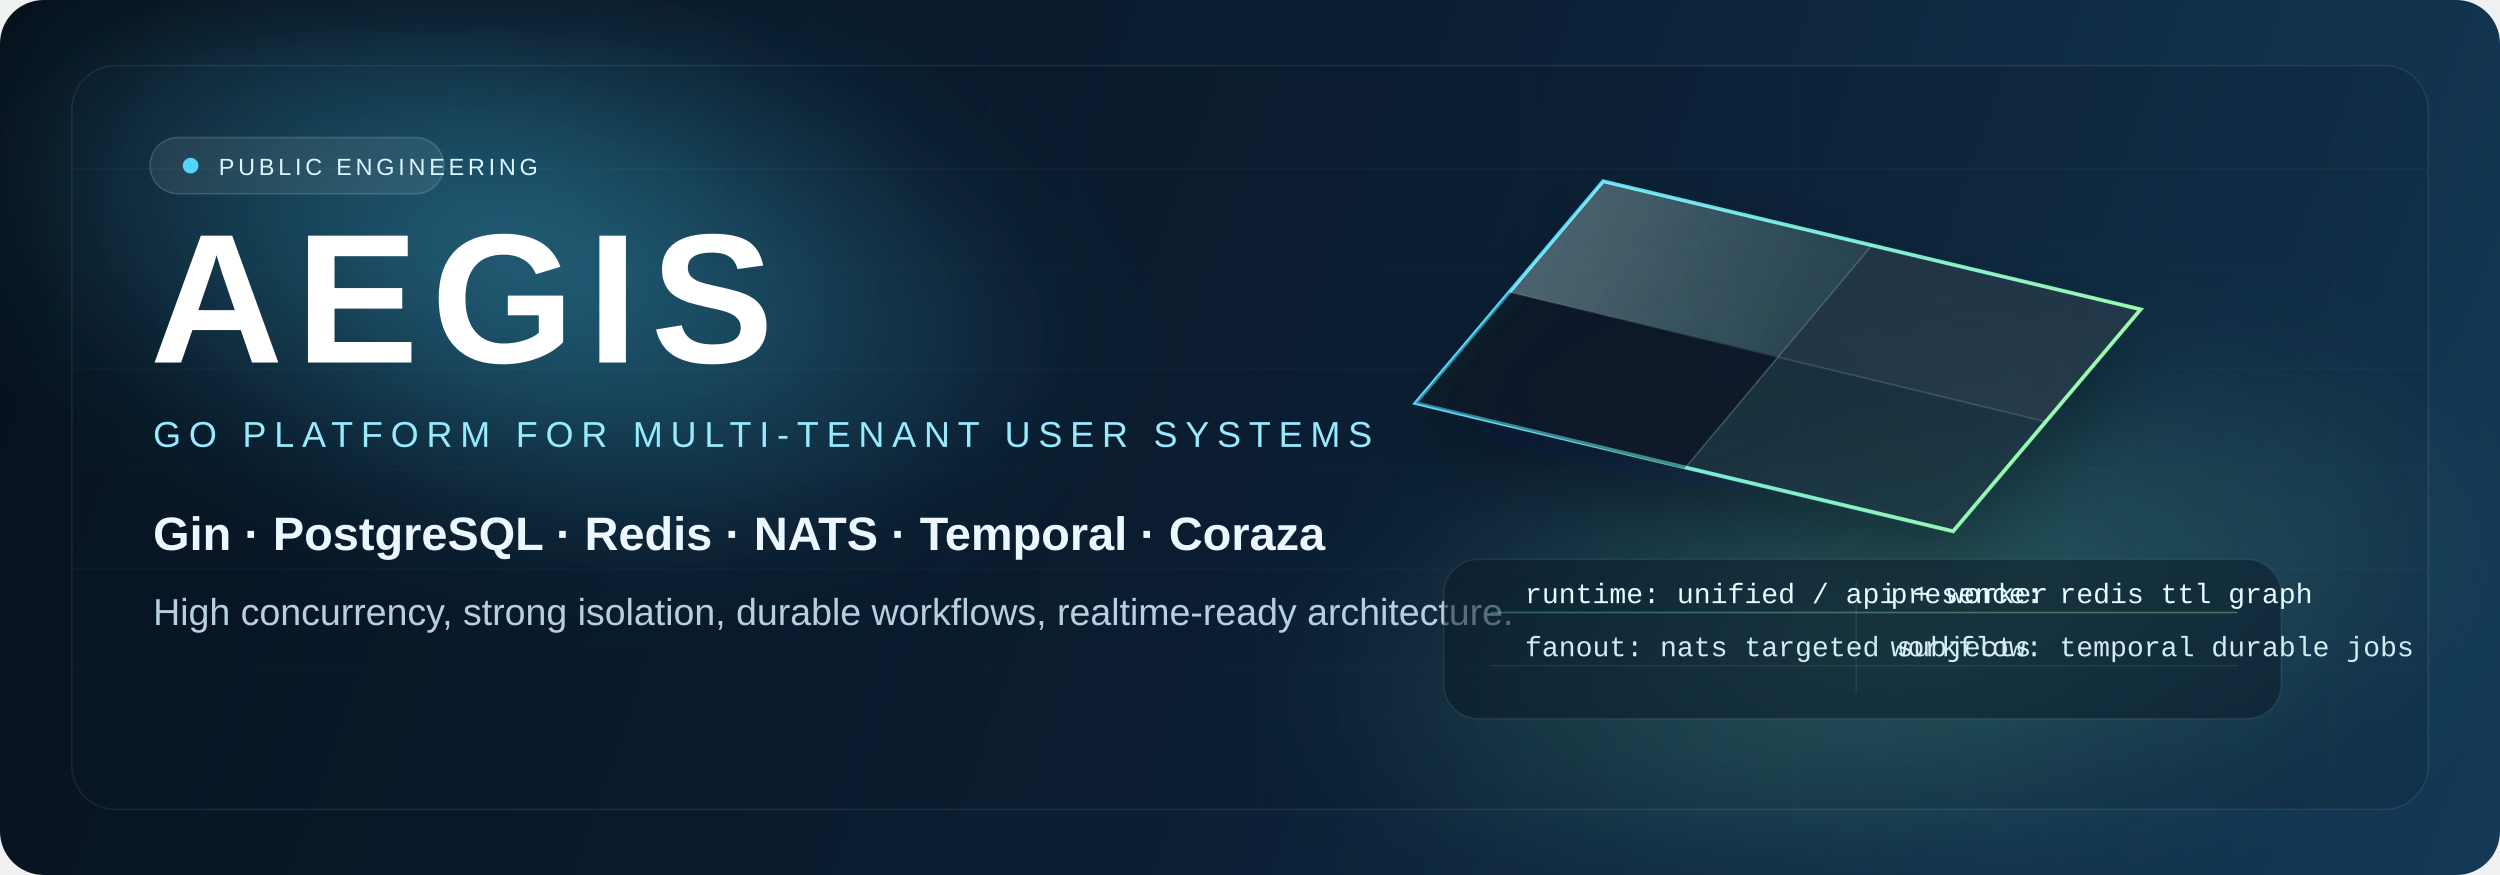
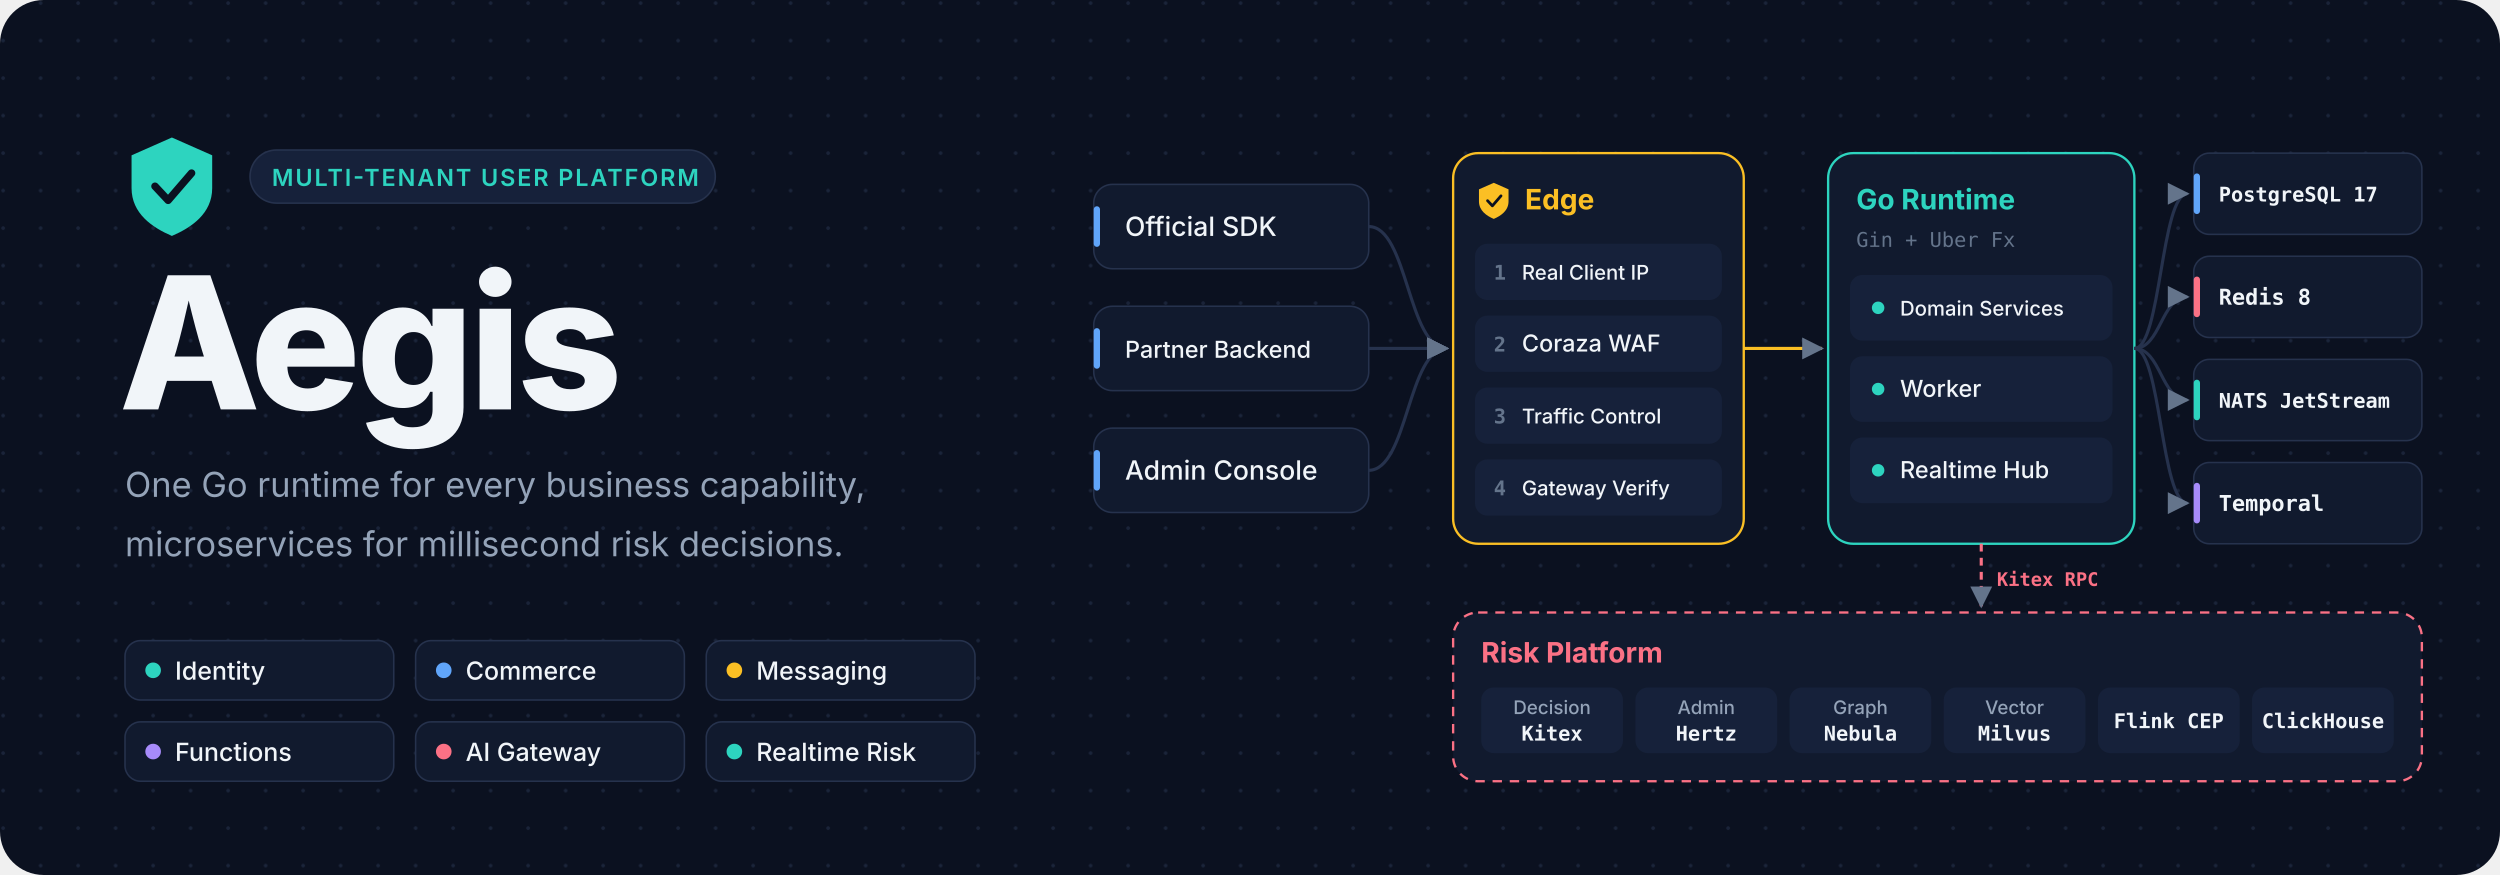
- <svg xmlns="http://www.w3.org/2000/svg" width="1600" height="560" viewBox="0 0 1600 560" fill="none">
+ <svg xmlns="http://www.w3.org/2000/svg" width="1600" height="560" viewBox="0 0 1600 560" fill="none" role="img" aria-label="Aegis" xml:lang="en">
  <defs>
-     <linearGradient id="bg" x1="0" y1="0" x2="1600" y2="560" gradientUnits="userSpaceOnUse">
-       <stop stop-color="#07111D" />
-       <stop offset="0.5" stop-color="#0B1E33" />
-       <stop offset="1" stop-color="#143A57" />
-     </linearGradient>
-     <radialGradient id="mistA" cx="0" cy="0" r="1" gradientUnits="userSpaceOnUse" gradientTransform="translate(334 164) rotate(15) scale(374 194)">
-       <stop stop-color="#46D8FF" stop-opacity="0.42" />
-       <stop offset="1" stop-color="#46D8FF" stop-opacity="0" />
-     </radialGradient>
-     <radialGradient id="mistB" cx="0" cy="0" r="1" gradientUnits="userSpaceOnUse" gradientTransform="translate(1220 394) rotate(-12) scale(418 186)">
-       <stop stop-color="#80FFBF" stop-opacity="0.24" />
-       <stop offset="1" stop-color="#80FFBF" stop-opacity="0" />
-     </radialGradient>
-     <linearGradient id="beam" x1="980" y1="106" x2="1372" y2="336" gradientUnits="userSpaceOnUse">
-       <stop stop-color="#53D9FF" />
-       <stop offset="1" stop-color="#A5FF9A" />
-     </linearGradient>
-     <linearGradient id="surface" x1="978" y1="122" x2="1306" y2="290" gradientUnits="userSpaceOnUse">
-       <stop stop-color="#DFFFFF" stop-opacity="0.32" />
-       <stop offset="1" stop-color="#9BFFF0" stop-opacity="0.04" />
-     </linearGradient>
-     <filter id="blur" x="-24%" y="-24%" width="150%" height="150%">
-       <feGaussianBlur stdDeviation="40" />
-     </filter>
-     <filter id="shadow" x="-20%" y="-20%" width="150%" height="150%">
-       <feDropShadow dx="0" dy="22" stdDeviation="24" flood-color="#02101B" flood-opacity="0.46" />
-     </filter>
+     <pattern id="dots" width="24" height="24" patternUnits="userSpaceOnUse">
+       <circle cx="2" cy="2" r="1.2" fill="#26324D" />
+     </pattern>
+     <marker id="arrow" viewBox="0 0 10 10" refX="9" refY="5" markerWidth="7" markerHeight="7" orient="auto-start-reverse">
+       <path d="M0 0 L10 5 L0 10 Z" fill="#64748B" />
+     </marker>
  </defs>
-   <rect width="1600" height="560" rx="28" fill="url(#bg)" />
-   <rect x="46" y="42" width="1508" height="476" rx="28" fill="#0A1929" fill-opacity="0.22" stroke="white" stroke-opacity="0.08" />
-   <g opacity="0.18">
-     <path d="M46 108H1554" stroke="white" stroke-opacity="0.16" />
-     <path d="M46 172H1554" stroke="white" stroke-opacity="0.08" />
-     <path d="M46 236H1554" stroke="white" stroke-opacity="0.1" />
-     <path d="M46 300H1554" stroke="white" stroke-opacity="0.08" />
-     <path d="M46 364H1554" stroke="white" stroke-opacity="0.1" />
-     <path d="M46 428H1554" stroke="white" stroke-opacity="0.08" />
-     <path d="M118 42V518" stroke="white" stroke-opacity="0.05" />
-     <path d="M290 42V518" stroke="white" stroke-opacity="0.05" />
-     <path d="M462 42V518" stroke="white" stroke-opacity="0.05" />
-     <path d="M634 42V518" stroke="white" stroke-opacity="0.05" />
-     <path d="M806 42V518" stroke="white" stroke-opacity="0.05" />
-     <path d="M978 42V518" stroke="white" stroke-opacity="0.05" />
-     <path d="M1150 42V518" stroke="white" stroke-opacity="0.05" />
-     <path d="M1322 42V518" stroke="white" stroke-opacity="0.05" />
-     <path d="M1494 42V518" stroke="white" stroke-opacity="0.05" />
-   </g>
-   <g filter="url(#blur)">
-     <ellipse cx="334" cy="164" rx="374" ry="194" fill="url(#mistA)" />
-     <ellipse cx="1220" cy="394" rx="418" ry="186" fill="url(#mistB)" />
-   </g>
-   <g>
-     <rect x="96" y="88" width="188" height="36" rx="18" fill="white" fill-opacity="0.08" stroke="white" stroke-opacity="0.16" />
-     <circle cx="122" cy="106" r="5" fill="#52D5FF" />
-     <text x="140" y="112" fill="#DDF7FF" font-family="Segoe UI, Arial, sans-serif" font-size="15" letter-spacing="2.4">PUBLIC ENGINEERING</text>
-   </g>
-   <g>
-     <text x="96" y="232" fill="white" font-family="Segoe UI, Arial, sans-serif" font-size="118" font-weight="700" letter-spacing="8">AEGIS</text>
-     <text x="98" y="286" fill="#98EBFF" font-family="Segoe UI, Arial, sans-serif" font-size="23" letter-spacing="5">GO PLATFORM FOR MULTI-TENANT USER SYSTEMS</text>
-     <text x="98" y="352" fill="#ECF7FF" font-family="Segoe UI, Arial, sans-serif" font-size="30" font-weight="600">Gin · PostgreSQL · Redis · NATS · Temporal · Coraza</text>
-     <text x="98" y="400" fill="#B7CFDF" font-family="Segoe UI, Arial, sans-serif" font-size="24">High concurrency, strong isolation, durable workflows, realtime-ready architecture.</text>
-   </g>
-   <g filter="url(#shadow)">
-     <path d="M1026 116L1370 198L1250 340L906 258L1026 116Z" fill="#0A1C2C" fill-opacity="0.58" stroke="url(#beam)" stroke-width="2.4" />
-     <path d="M1026 116L1198 157L1138 228L966 187L1026 116Z" fill="url(#surface)" />
-     <path d="M1198 157L1370 198L1310 270L1138 228L1198 157Z" fill="#E9FFFF" fill-opacity="0.1" />
-     <path d="M966 187L1138 228L1078 300L906 258L966 187Z" fill="#071726" fill-opacity="0.44" />
-     <path d="M1138 228L1310 270L1250 340L1078 300L1138 228Z" fill="#C3FFF0" fill-opacity="0.08" />
-     <path d="M1198 157L1078 300" stroke="white" stroke-opacity="0.18" />
-     <path d="M966 187L1310 270" stroke="white" stroke-opacity="0.14" />
-   </g>
-   <g>
-     <rect x="924" y="358" width="536" height="102" rx="22" fill="#0B1A2A" fill-opacity="0.54" stroke="white" stroke-opacity="0.08" />
-     <path d="M954 392H1432" stroke="url(#beam)" stroke-opacity="0.34" />
-     <path d="M954 426H1432" stroke="white" stroke-opacity="0.08" />
-     <path d="M1188 372V444" stroke="white" stroke-opacity="0.08" />
-     <text x="976" y="386" fill="#E6FBFF" font-family="Consolas, 'Courier New', monospace" font-size="18">runtime: unified / api + worker</text>
-     <text x="1210" y="386" fill="#E6FBFF" font-family="Consolas, 'Courier New', monospace" font-size="18">presence: redis ttl graph</text>
-     <text x="976" y="420" fill="#D2ECF5" font-family="Consolas, 'Courier New', monospace" font-size="18">fanout: nats targeted subjects</text>
-     <text x="1210" y="420" fill="#D2ECF5" font-family="Consolas, 'Courier New', monospace" font-size="18">workflow: temporal durable jobs</text>
-   </g>
+   <rect x="0.0" y="0.0" width="1600.0" height="560.0" rx="28" fill="#0B1120" />
+   <rect x="0" y="0" width="1600" height="560" rx="28" fill="url(#dots)" opacity="0.55" />
+   <path d="M110 88 L135.8 99.4 L135.8 120.4 C135.8 136.6 122.6 145.6 110 151.0 C97.4 145.6 84.2 136.6 84.2 120.4 L84.2 99.4 Z" fill="#2DD4BF" />
+   <path d="M99.2 119.2 L107.6 128.2 L122.6 110.8" stroke="#0B1120" stroke-width="4.8" stroke-linecap="round" stroke-linejoin="round" fill="none" />
+   <rect x="160.0" y="96.0" width="297.8" height="34.0" rx="17" fill="#16213A" stroke="#26324D" stroke-width="1" />
+   <text x="174.0" y="119.0" font-family="Inter, 'PingFang SC', 'Hiragino Sans', 'Noto Sans CJK SC', 'Microsoft YaHei', 'Segoe UI', sans-serif" font-size="15" font-weight="600" fill="#2DD4BF" text-anchor="start" letter-spacing="1.2">MULTI-TENANT USER PLATFORM</text>
+   <text x="76.0" y="262.0" font-family="Inter, 'PingFang SC', 'Hiragino Sans', 'Noto Sans CJK SC', 'Microsoft YaHei', 'Segoe UI', sans-serif" font-size="118" font-weight="800" fill="#F1F5F9" text-anchor="start" letter-spacing="-3">Aegis</text>
+   <text x="80.0" y="318.0" font-family="Inter, 'PingFang SC', 'Hiragino Sans', 'Noto Sans CJK SC', 'Microsoft YaHei', 'Segoe UI', sans-serif" font-size="22" font-weight="400" fill="#94A3B8" text-anchor="start">One Go runtime for every business capability,</text>
+   <text x="80.0" y="356.0" font-family="Inter, 'PingFang SC', 'Hiragino Sans', 'Noto Sans CJK SC', 'Microsoft YaHei', 'Segoe UI', sans-serif" font-size="22" font-weight="400" fill="#94A3B8" text-anchor="start">microservices for millisecond risk decisions.</text>
+   <rect x="80.0" y="410.0" width="172.0" height="38.0" rx="10" fill="#111A2E" stroke="#26324D" stroke-width="1" />
+   <circle cx="98" cy="429" r="5" fill="#2DD4BF" />
+   <text x="112.0" y="435.0" font-family="Inter, 'PingFang SC', 'Hiragino Sans', 'Noto Sans CJK SC', 'Microsoft YaHei', 'Segoe UI', sans-serif" font-size="16" font-weight="500" fill="#F1F5F9" text-anchor="start">Identity</text>
+   <rect x="266.0" y="410.0" width="172.0" height="38.0" rx="10" fill="#111A2E" stroke="#26324D" stroke-width="1" />
+   <circle cx="284" cy="429" r="5" fill="#60A5FA" />
+   <text x="298.0" y="435.0" font-family="Inter, 'PingFang SC', 'Hiragino Sans', 'Noto Sans CJK SC', 'Microsoft YaHei', 'Segoe UI', sans-serif" font-size="16" font-weight="500" fill="#F1F5F9" text-anchor="start">Commerce</text>
+   <rect x="452.0" y="410.0" width="172.0" height="38.0" rx="10" fill="#111A2E" stroke="#26324D" stroke-width="1" />
+   <circle cx="470" cy="429" r="5" fill="#FBBF24" />
+   <text x="484.0" y="435.0" font-family="Inter, 'PingFang SC', 'Hiragino Sans', 'Noto Sans CJK SC', 'Microsoft YaHei', 'Segoe UI', sans-serif" font-size="16" font-weight="500" fill="#F1F5F9" text-anchor="start">Messaging</text>
+   <rect x="80.0" y="462.0" width="172.0" height="38.0" rx="10" fill="#111A2E" stroke="#26324D" stroke-width="1" />
+   <circle cx="98" cy="481" r="5" fill="#A78BFA" />
+   <text x="112.0" y="487.0" font-family="Inter, 'PingFang SC', 'Hiragino Sans', 'Noto Sans CJK SC', 'Microsoft YaHei', 'Segoe UI', sans-serif" font-size="16" font-weight="500" fill="#F1F5F9" text-anchor="start">Functions</text>
+   <rect x="266.0" y="462.0" width="172.0" height="38.0" rx="10" fill="#111A2E" stroke="#26324D" stroke-width="1" />
+   <circle cx="284" cy="481" r="5" fill="#FB7185" />
+   <text x="298.0" y="487.0" font-family="Inter, 'PingFang SC', 'Hiragino Sans', 'Noto Sans CJK SC', 'Microsoft YaHei', 'Segoe UI', sans-serif" font-size="16" font-weight="500" fill="#F1F5F9" text-anchor="start">AI Gateway</text>
+   <rect x="452.0" y="462.0" width="172.0" height="38.0" rx="10" fill="#111A2E" stroke="#26324D" stroke-width="1" />
+   <circle cx="470" cy="481" r="5" fill="#2DD4BF" />
+   <text x="484.0" y="487.0" font-family="Inter, 'PingFang SC', 'Hiragino Sans', 'Noto Sans CJK SC', 'Microsoft YaHei', 'Segoe UI', sans-serif" font-size="16" font-weight="500" fill="#F1F5F9" text-anchor="start">Realtime Risk</text>
+   <rect x="700.0" y="118.0" width="176.0" height="54.0" rx="12" fill="#111A2E" stroke="#26324D" stroke-width="1" />
+   <rect x="700" y="132" width="4" height="26" rx="2" fill="#60A5FA" />
+   <text x="720.0" y="151.0" font-family="Inter, 'PingFang SC', 'Hiragino Sans', 'Noto Sans CJK SC', 'Microsoft YaHei', 'Segoe UI', sans-serif" font-size="17" font-weight="500" fill="#F1F5F9" text-anchor="start">Official SDK</text>
+   <rect x="700.0" y="196.0" width="176.0" height="54.0" rx="12" fill="#111A2E" stroke="#26324D" stroke-width="1" />
+   <rect x="700" y="210" width="4" height="26" rx="2" fill="#60A5FA" />
+   <text x="720.0" y="229.0" font-family="Inter, 'PingFang SC', 'Hiragino Sans', 'Noto Sans CJK SC', 'Microsoft YaHei', 'Segoe UI', sans-serif" font-size="15" font-weight="500" fill="#F1F5F9" text-anchor="start">Partner Backend</text>
+   <rect x="700.0" y="274.0" width="176.0" height="54.0" rx="12" fill="#111A2E" stroke="#26324D" stroke-width="1" />
+   <rect x="700" y="288" width="4" height="26" rx="2" fill="#60A5FA" />
+   <text x="720.0" y="307.0" font-family="Inter, 'PingFang SC', 'Hiragino Sans', 'Noto Sans CJK SC', 'Microsoft YaHei', 'Segoe UI', sans-serif" font-size="17" font-weight="500" fill="#F1F5F9" text-anchor="start">Admin Console</text>
+   <rect x="930.0" y="98.0" width="186.0" height="250.0" rx="16" fill="#111A2E" stroke="#FBBF24" stroke-width="1.5" />
+   <path d="M956 117 L965.46 121.18 L965.46 128.88 C965.46 134.82 960.62 138.12 956 140.1 C951.38 138.12 946.54 134.82 946.54 128.88 L946.54 121.18 Z" fill="#FBBF24" />
+   <path d="M952.04 128.44 L955.12 131.74 L960.62 125.36" stroke="#0B1120" stroke-width="1.8" stroke-linecap="round" stroke-linejoin="round" fill="none" />
+   <text x="976.0" y="134.0" font-family="Inter, 'PingFang SC', 'Hiragino Sans', 'Noto Sans CJK SC', 'Microsoft YaHei', 'Segoe UI', sans-serif" font-size="18" font-weight="700" fill="#FBBF24" text-anchor="start">Edge</text>
+   <rect x="944.0" y="156.0" width="158.0" height="36.0" rx="8" fill="#16213A" />
+   <text x="956.0" y="179.0" font-family="'JetBrains Mono', 'SFMono-Regular', Menlo, Consolas, monospace" font-size="13" font-weight="700" fill="#64748B" text-anchor="start">1</text>
+   <text x="974.0" y="179.0" font-family="Inter, 'PingFang SC', 'Hiragino Sans', 'Noto Sans CJK SC', 'Microsoft YaHei', 'Segoe UI', sans-serif" font-size="13" font-weight="500" fill="#F1F5F9" text-anchor="start">Real Client IP</text>
+   <rect x="944.0" y="202.0" width="158.0" height="36.0" rx="8" fill="#16213A" />
+   <text x="956.0" y="225.0" font-family="'JetBrains Mono', 'SFMono-Regular', Menlo, Consolas, monospace" font-size="13" font-weight="700" fill="#64748B" text-anchor="start">2</text>
+   <text x="974.0" y="225.0" font-family="Inter, 'PingFang SC', 'Hiragino Sans', 'Noto Sans CJK SC', 'Microsoft YaHei', 'Segoe UI', sans-serif" font-size="15" font-weight="500" fill="#F1F5F9" text-anchor="start">Coraza WAF</text>
+   <rect x="944.0" y="248.0" width="158.0" height="36.0" rx="8" fill="#16213A" />
+   <text x="956.0" y="271.0" font-family="'JetBrains Mono', 'SFMono-Regular', Menlo, Consolas, monospace" font-size="13" font-weight="700" fill="#64748B" text-anchor="start">3</text>
+   <text x="974.0" y="271.0" font-family="Inter, 'PingFang SC', 'Hiragino Sans', 'Noto Sans CJK SC', 'Microsoft YaHei', 'Segoe UI', sans-serif" font-size="13" font-weight="500" fill="#F1F5F9" text-anchor="start">Traffic Control</text>
+   <rect x="944.0" y="294.0" width="158.0" height="36.0" rx="8" fill="#16213A" />
+   <text x="956.0" y="317.0" font-family="'JetBrains Mono', 'SFMono-Regular', Menlo, Consolas, monospace" font-size="13" font-weight="700" fill="#64748B" text-anchor="start">4</text>
+   <text x="974.0" y="317.0" font-family="Inter, 'PingFang SC', 'Hiragino Sans', 'Noto Sans CJK SC', 'Microsoft YaHei', 'Segoe UI', sans-serif" font-size="13" font-weight="500" fill="#F1F5F9" text-anchor="start">Gateway Verify</text>
+   <rect x="1170.0" y="98.0" width="196.0" height="250.0" rx="16" fill="#111A2E" stroke="#2DD4BF" stroke-width="1.5" />
+   <text x="1188.0" y="134.0" font-family="Inter, 'PingFang SC', 'Hiragino Sans', 'Noto Sans CJK SC', 'Microsoft YaHei', 'Segoe UI', sans-serif" font-size="18" font-weight="700" fill="#2DD4BF" text-anchor="start">Go Runtime</text>
+   <text x="1188.0" y="158.0" font-family="'JetBrains Mono', 'SFMono-Regular', Menlo, Consolas, monospace" font-size="13" font-weight="500" fill="#64748B" text-anchor="start">Gin + Uber Fx</text>
+   <rect x="1184.0" y="176.0" width="168.0" height="42.0" rx="8" fill="#16213A" />
+   <circle cx="1202" cy="197" r="4" fill="#2DD4BF" />
+   <text x="1216.0" y="202.0" font-family="Inter, 'PingFang SC', 'Hiragino Sans', 'Noto Sans CJK SC', 'Microsoft YaHei', 'Segoe UI', sans-serif" font-size="13" font-weight="500" fill="#F1F5F9" text-anchor="start">Domain Services</text>
+   <rect x="1184.0" y="228.0" width="168.0" height="42.0" rx="8" fill="#16213A" />
+   <circle cx="1202" cy="249" r="4" fill="#2DD4BF" />
+   <text x="1216.0" y="254.0" font-family="Inter, 'PingFang SC', 'Hiragino Sans', 'Noto Sans CJK SC', 'Microsoft YaHei', 'Segoe UI', sans-serif" font-size="15" font-weight="500" fill="#F1F5F9" text-anchor="start">Worker</text>
+   <rect x="1184.0" y="280.0" width="168.0" height="42.0" rx="8" fill="#16213A" />
+   <circle cx="1202" cy="301" r="4" fill="#2DD4BF" />
+   <text x="1216.0" y="306.0" font-family="Inter, 'PingFang SC', 'Hiragino Sans', 'Noto Sans CJK SC', 'Microsoft YaHei', 'Segoe UI', sans-serif" font-size="15" font-weight="500" fill="#F1F5F9" text-anchor="start">Realtime Hub</text>
+   <rect x="1404.0" y="98.0" width="146.0" height="52.0" rx="10" fill="#111A2E" stroke="#26324D" stroke-width="1" />
+   <rect x="1404" y="111" width="4" height="26" rx="2" fill="#60A5FA" />
+   <text x="1420.0" y="129.0" font-family="'JetBrains Mono', 'SFMono-Regular', Menlo, Consolas, monospace" font-size="13" font-weight="600" fill="#F1F5F9" text-anchor="start">PostgreSQL 17</text>
+   <rect x="1404.0" y="164.0" width="146.0" height="52.0" rx="10" fill="#111A2E" stroke="#26324D" stroke-width="1" />
+   <rect x="1404" y="177" width="4" height="26" rx="2" fill="#FB7185" />
+   <text x="1420.0" y="195.0" font-family="'JetBrains Mono', 'SFMono-Regular', Menlo, Consolas, monospace" font-size="14" font-weight="600" fill="#F1F5F9" text-anchor="start">Redis 8</text>
+   <rect x="1404.0" y="230.0" width="146.0" height="52.0" rx="10" fill="#111A2E" stroke="#26324D" stroke-width="1" />
+   <rect x="1404" y="243" width="4" height="26" rx="2" fill="#2DD4BF" />
+   <text x="1420.0" y="261.0" font-family="'JetBrains Mono', 'SFMono-Regular', Menlo, Consolas, monospace" font-size="13" font-weight="600" fill="#F1F5F9" text-anchor="start">NATS JetStream</text>
+   <rect x="1404.0" y="296.0" width="146.0" height="52.0" rx="10" fill="#111A2E" stroke="#26324D" stroke-width="1" />
+   <rect x="1404" y="309" width="4" height="26" rx="2" fill="#A78BFA" />
+   <text x="1420.0" y="327.0" font-family="'JetBrains Mono', 'SFMono-Regular', Menlo, Consolas, monospace" font-size="14" font-weight="600" fill="#F1F5F9" text-anchor="start">Temporal</text>
+   <path d="M876.0 145.0 C901.0 145.0 901.0 223.0 926.0 223.0" stroke="#26324D" stroke-width="2" fill="none" marker-end="url(#arrow)" />
+   <path d="M876.0 223.0 C901.0 223.0 901.0 223.0 926.0 223.0" stroke="#26324D" stroke-width="2" fill="none" marker-end="url(#arrow)" />
+   <path d="M876.0 301.0 C901.0 301.0 901.0 223.0 926.0 223.0" stroke="#26324D" stroke-width="2" fill="none" marker-end="url(#arrow)" />
+   <path d="M1116.0 223.0 C1141.0 223.0 1141.0 223.0 1166.0 223.0" stroke="#FBBF24" stroke-width="2" fill="none" marker-end="url(#arrow)" />
+   <path d="M1366.0 223.0 C1383.0 223.0 1383.0 124.0 1400.0 124.0" stroke="#26324D" stroke-width="2" fill="none" marker-end="url(#arrow)" />
+   <path d="M1366.0 223.0 C1383.0 223.0 1383.0 190.0 1400.0 190.0" stroke="#26324D" stroke-width="2" fill="none" marker-end="url(#arrow)" />
+   <path d="M1366.0 223.0 C1383.0 223.0 1383.0 256.0 1400.0 256.0" stroke="#26324D" stroke-width="2" fill="none" marker-end="url(#arrow)" />
+   <path d="M1366.0 223.0 C1383.0 223.0 1383.0 322.0 1400.0 322.0" stroke="#26324D" stroke-width="2" fill="none" marker-end="url(#arrow)" />
+   <rect x="930.0" y="392.0" width="620.0" height="108.0" rx="16" fill="#111A2E" stroke="#FB7185" stroke-width="1.5" stroke-dasharray="6 5" />
+   <text x="948.0" y="424.0" font-family="Inter, 'PingFang SC', 'Hiragino Sans', 'Noto Sans CJK SC', 'Microsoft YaHei', 'Segoe UI', sans-serif" font-size="18" font-weight="700" fill="#FB7185" text-anchor="start">Risk Platform</text>
+   <path d="M1268.0 348.0 C1268.0 348.0 1268.0 388.0 1268.0 388.0" stroke="#FB7185" stroke-width="2" fill="none" stroke-dasharray="5 4" marker-end="url(#arrow)" />
+   <text x="1278.0" y="375.0" font-family="'JetBrains Mono', 'SFMono-Regular', Menlo, Consolas, monospace" font-size="12" font-weight="600" fill="#FB7185" text-anchor="start">Kitex RPC</text>
+   <rect x="948.0" y="440.0" width="90.7" height="42.0" rx="8" fill="#16213A" />
+   <text x="993.3" y="457.0" font-family="Inter, 'PingFang SC', 'Hiragino Sans', 'Noto Sans CJK SC', 'Microsoft YaHei', 'Segoe UI', sans-serif" font-size="12" font-weight="500" fill="#94A3B8" text-anchor="middle">Decision</text>
+   <text x="993.3" y="474.0" font-family="'JetBrains Mono', 'SFMono-Regular', Menlo, Consolas, monospace" font-size="13" font-weight="600" fill="#F1F5F9" text-anchor="middle">Kitex</text>
+   <rect x="1046.7" y="440.0" width="90.7" height="42.0" rx="8" fill="#16213A" />
+   <text x="1092.0" y="457.0" font-family="Inter, 'PingFang SC', 'Hiragino Sans', 'Noto Sans CJK SC', 'Microsoft YaHei', 'Segoe UI', sans-serif" font-size="12" font-weight="500" fill="#94A3B8" text-anchor="middle">Admin</text>
+   <text x="1092.0" y="474.0" font-family="'JetBrains Mono', 'SFMono-Regular', Menlo, Consolas, monospace" font-size="13" font-weight="600" fill="#F1F5F9" text-anchor="middle">Hertz</text>
+   <rect x="1145.3" y="440.0" width="90.7" height="42.0" rx="8" fill="#16213A" />
+   <text x="1190.7" y="457.0" font-family="Inter, 'PingFang SC', 'Hiragino Sans', 'Noto Sans CJK SC', 'Microsoft YaHei', 'Segoe UI', sans-serif" font-size="12" font-weight="500" fill="#94A3B8" text-anchor="middle">Graph</text>
+   <text x="1190.7" y="474.0" font-family="'JetBrains Mono', 'SFMono-Regular', Menlo, Consolas, monospace" font-size="13" font-weight="600" fill="#F1F5F9" text-anchor="middle">Nebula</text>
+   <rect x="1244.0" y="440.0" width="90.7" height="42.0" rx="8" fill="#16213A" />
+   <text x="1289.3" y="457.0" font-family="Inter, 'PingFang SC', 'Hiragino Sans', 'Noto Sans CJK SC', 'Microsoft YaHei', 'Segoe UI', sans-serif" font-size="12" font-weight="500" fill="#94A3B8" text-anchor="middle">Vector</text>
+   <text x="1289.3" y="474.0" font-family="'JetBrains Mono', 'SFMono-Regular', Menlo, Consolas, monospace" font-size="13" font-weight="600" fill="#F1F5F9" text-anchor="middle">Milvus</text>
+   <rect x="1342.7" y="440.0" width="90.7" height="42.0" rx="8" fill="#16213A" />
+   <text x="1388.0" y="466.0" font-family="'JetBrains Mono', 'SFMono-Regular', Menlo, Consolas, monospace" font-size="13" font-weight="600" fill="#F1F5F9" text-anchor="middle">Flink CEP</text>
+   <rect x="1441.3" y="440.0" width="90.7" height="42.0" rx="8" fill="#16213A" />
+   <text x="1486.7" y="466.0" font-family="'JetBrains Mono', 'SFMono-Regular', Menlo, Consolas, monospace" font-size="13" font-weight="600" fill="#F1F5F9" text-anchor="middle">ClickHouse</text>
</svg>
